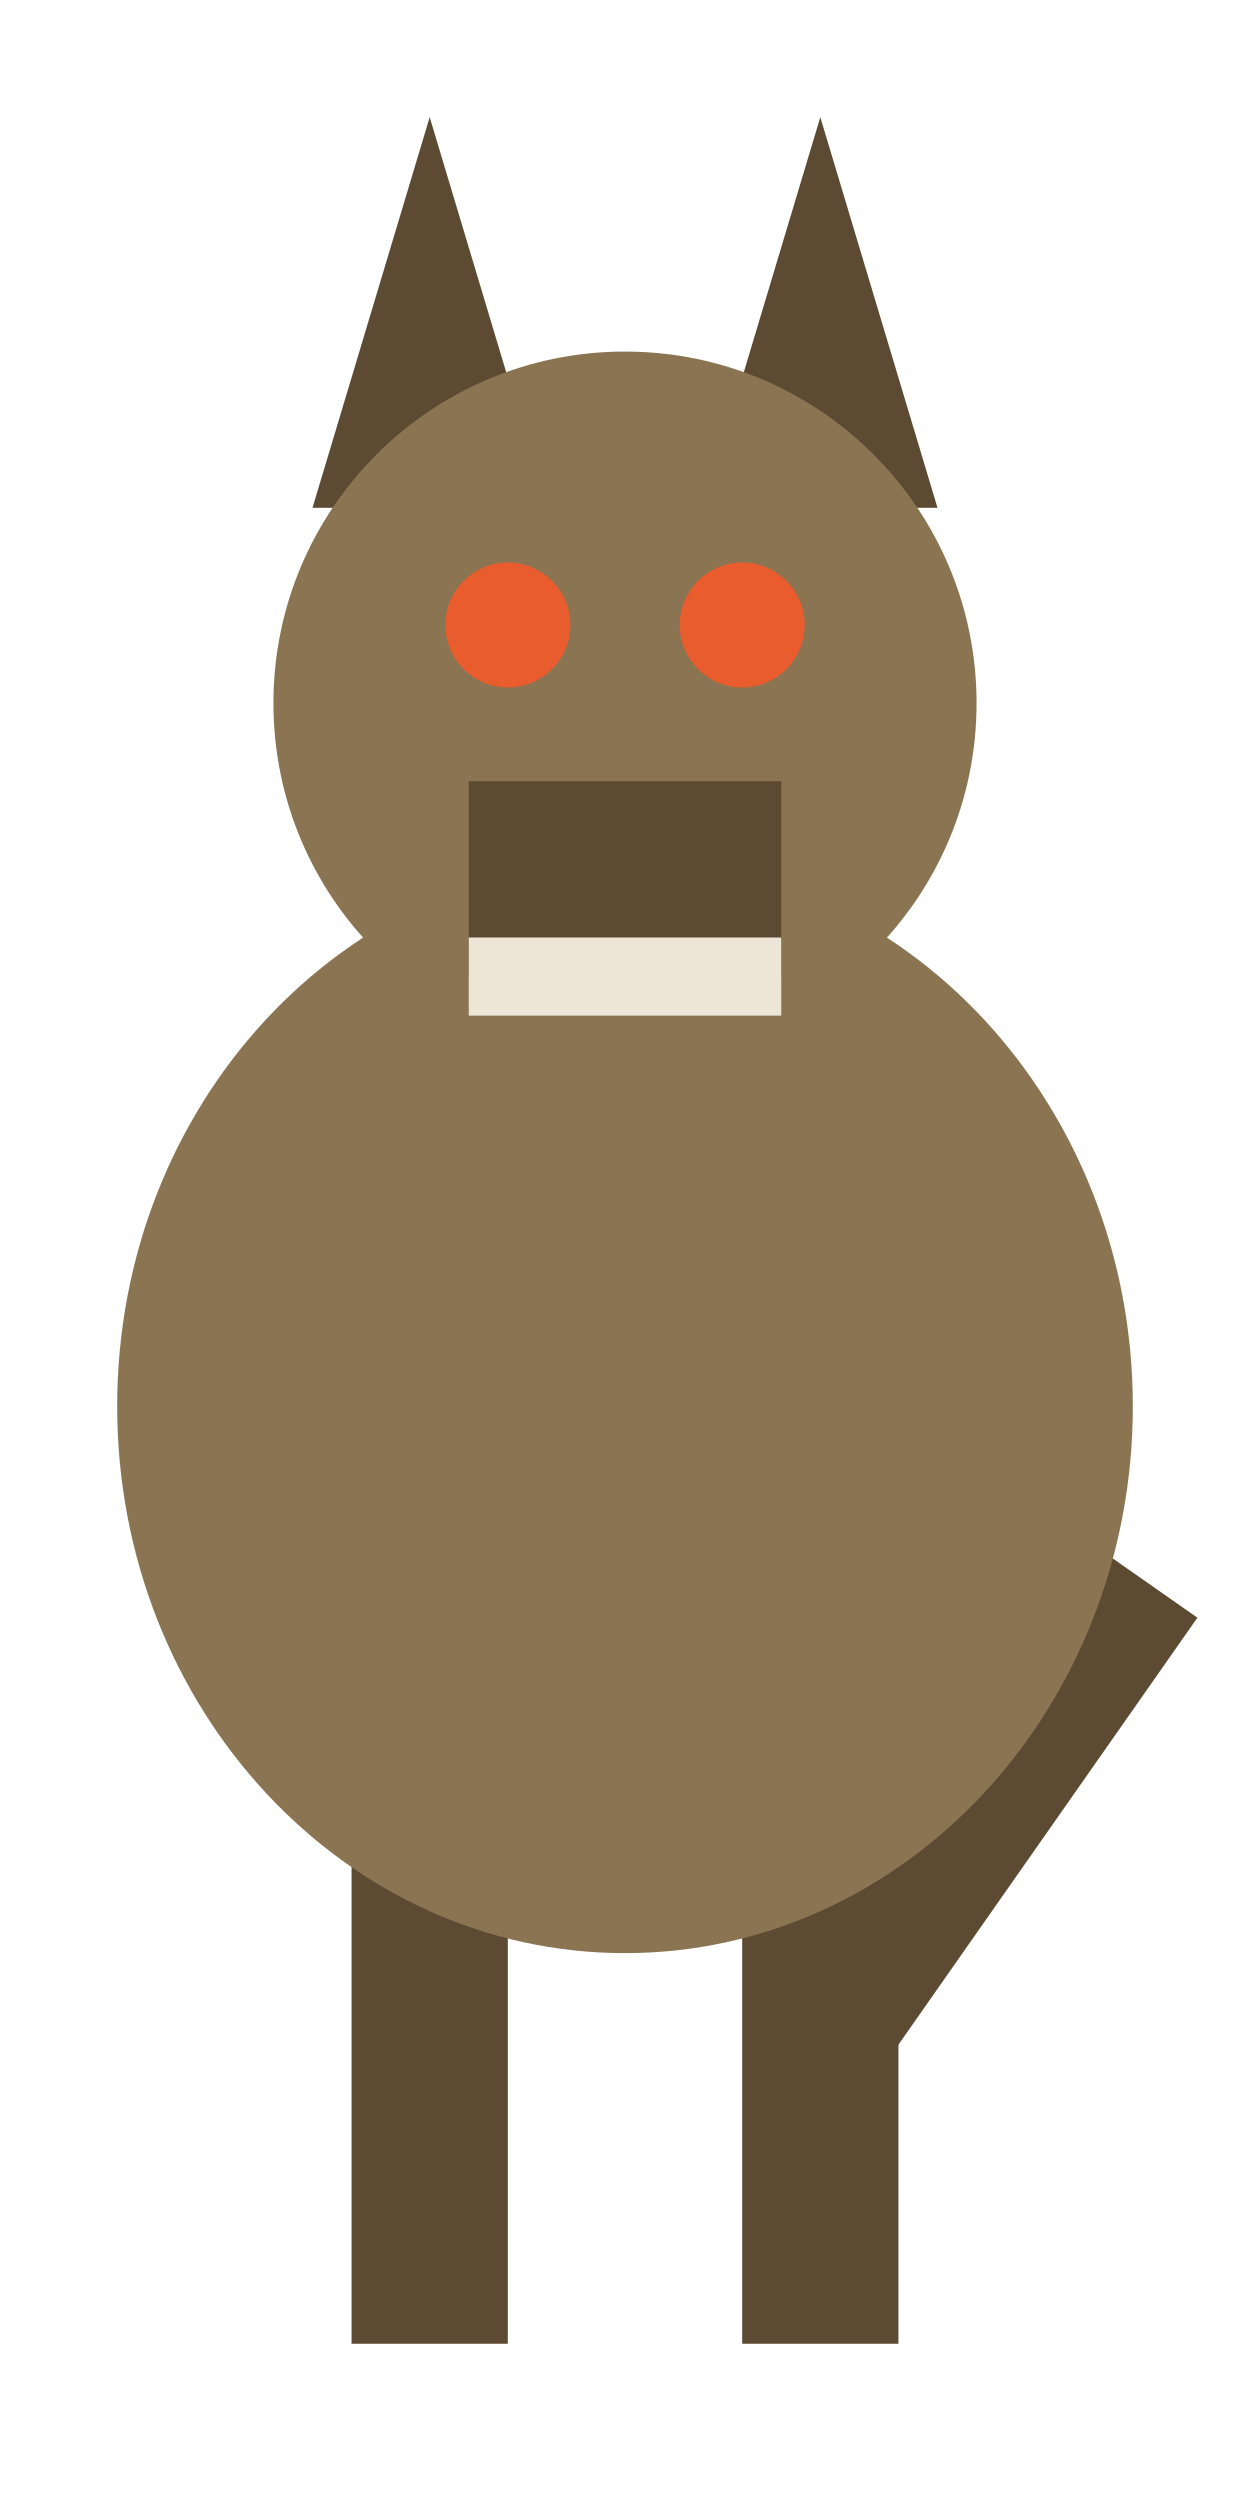
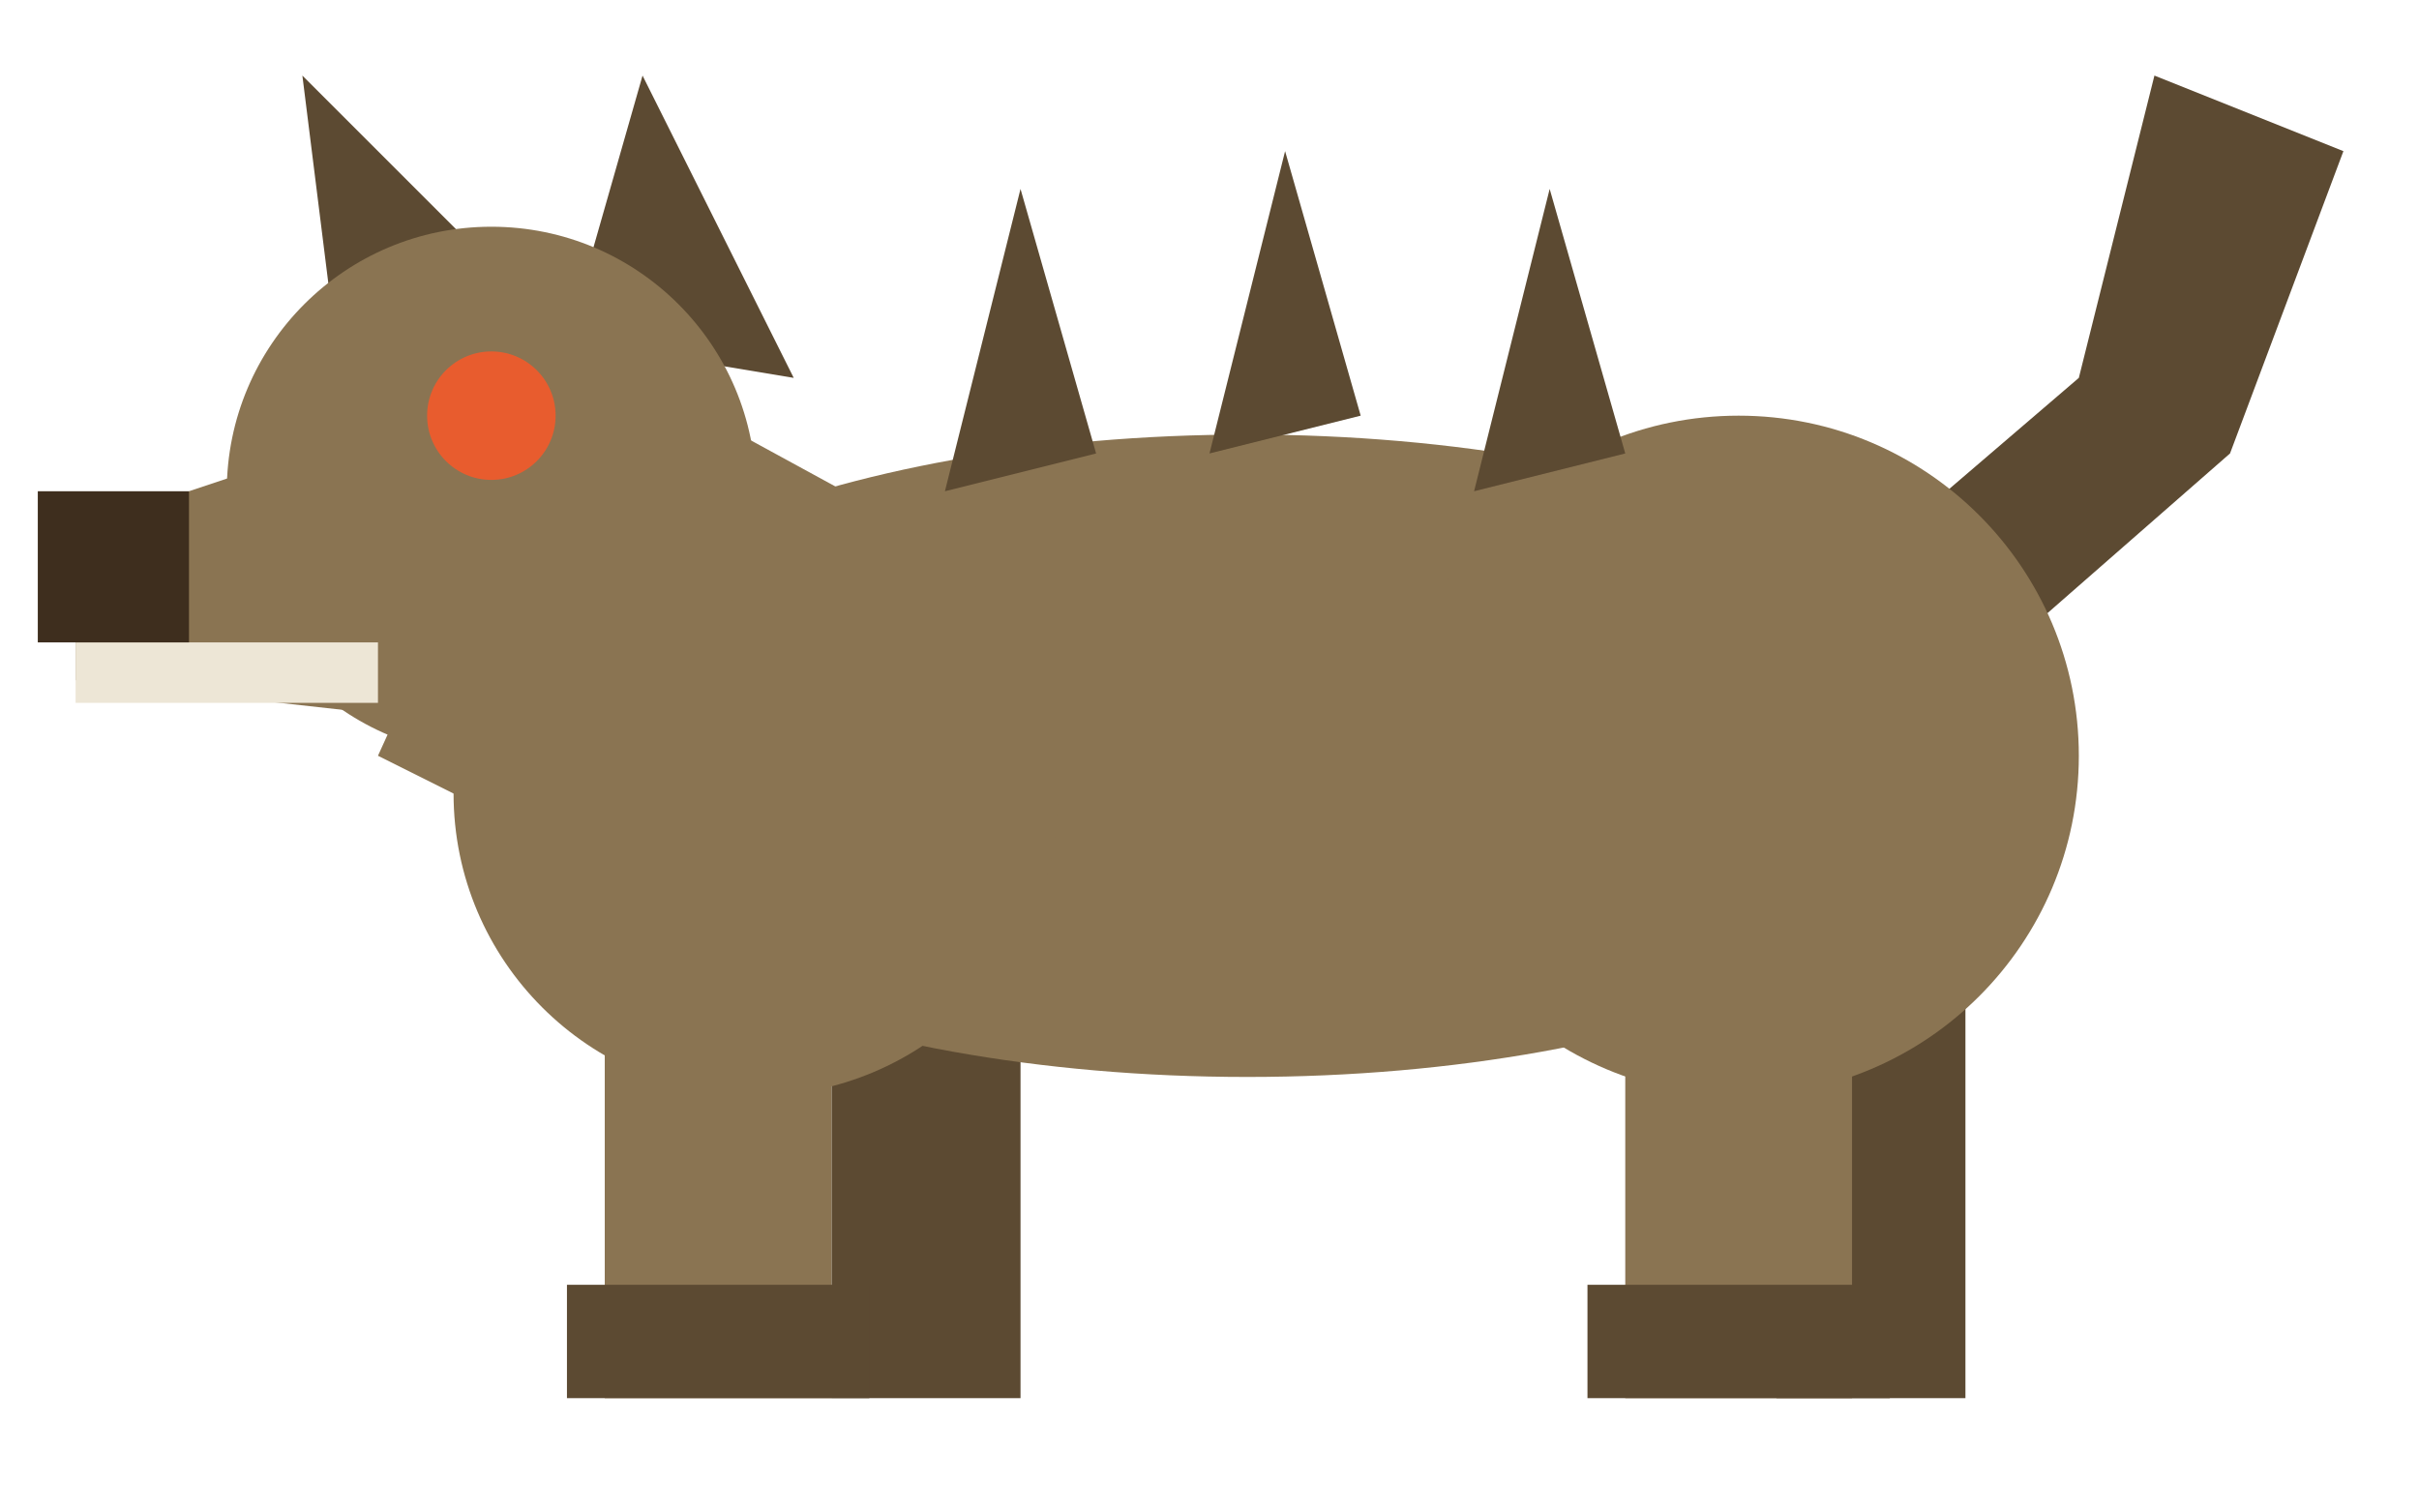
- <svg xmlns="http://www.w3.org/2000/svg" width="32" height="64" viewBox="0 0 32 64">
-   <rect x="9" y="46" width="4" height="14" fill="#5C4A32" />
-   <rect x="19" y="46" width="4" height="14" fill="#5C4A32" />
-   <rect x="23" y="39" width="4" height="14" fill="#5C4A32" transform="rotate(35 25 46)" />
-   <ellipse cx="16" cy="36" rx="13" ry="14" fill="#8A7452" />
-   <polygon points="8,13 11,3 14,13" fill="#5C4A32" />
-   <polygon points="18,13 21,3 24,13" fill="#5C4A32" />
-   <circle cx="16" cy="18" r="9" fill="#8A7452" />
-   <rect x="12" y="20" width="8" height="5" fill="#5C4A32" />
-   <rect x="12" y="24" width="8" height="2" fill="#EDE6D6" />
-   <circle cx="13" cy="16" r="1.6" fill="#E85C2E" />
-   <circle cx="19" cy="16" r="1.6" fill="#E85C2E" />
+ <svg xmlns="http://www.w3.org/2000/svg" width="64" height="40" viewBox="0 0 64 40">
+   <rect x="47" y="25" width="5" height="12" fill="#5C4A32" />
+   <rect x="22" y="25" width="5" height="12" fill="#5C4A32" />
+   <polygon points="48,16 55,10 57,2 62,4 59,12 51,19" fill="#5C4A32" />
+   <ellipse cx="33" cy="20" rx="20" ry="8.5" fill="#8A7452" />
+   <circle cx="46" cy="20" r="9" fill="#8A7452" />
+   <polygon points="25,13 27,5 29,12" fill="#5C4A32" />
+   <polygon points="32,12 34,4 36,11" fill="#5C4A32" />
+   <polygon points="39,13 41,5 43,12" fill="#5C4A32" />
+   <polygon points="10,20 15,9 26,15 22,26" fill="#8A7452" />
+   <circle cx="20" cy="21" r="8" fill="#8A7452" />
+   <rect x="43" y="26" width="6" height="11" fill="#8A7452" />
+   <rect x="16" y="26" width="6" height="11" fill="#8A7452" />
+   <rect x="42" y="34" width="8" height="3" fill="#5C4A32" />
+   <rect x="15" y="34" width="8" height="3" fill="#5C4A32" />
+   <polygon points="9,10 8,2 15,9" fill="#5C4A32" />
+   <polygon points="15,9 17,2 21,10" fill="#5C4A32" />
+   <circle cx="13" cy="13" r="7" fill="#8A7452" />
+   <polygon points="2,14 11,11 11,19 2,18" fill="#8A7452" />
+   <rect x="2" y="17" width="8" height="1.6" fill="#EDE6D6" />
+   <rect x="1" y="13" width="4" height="4" fill="#3E2E1E" />
+   <circle cx="13" cy="11" r="1.7" fill="#E85C2E" />
</svg>
